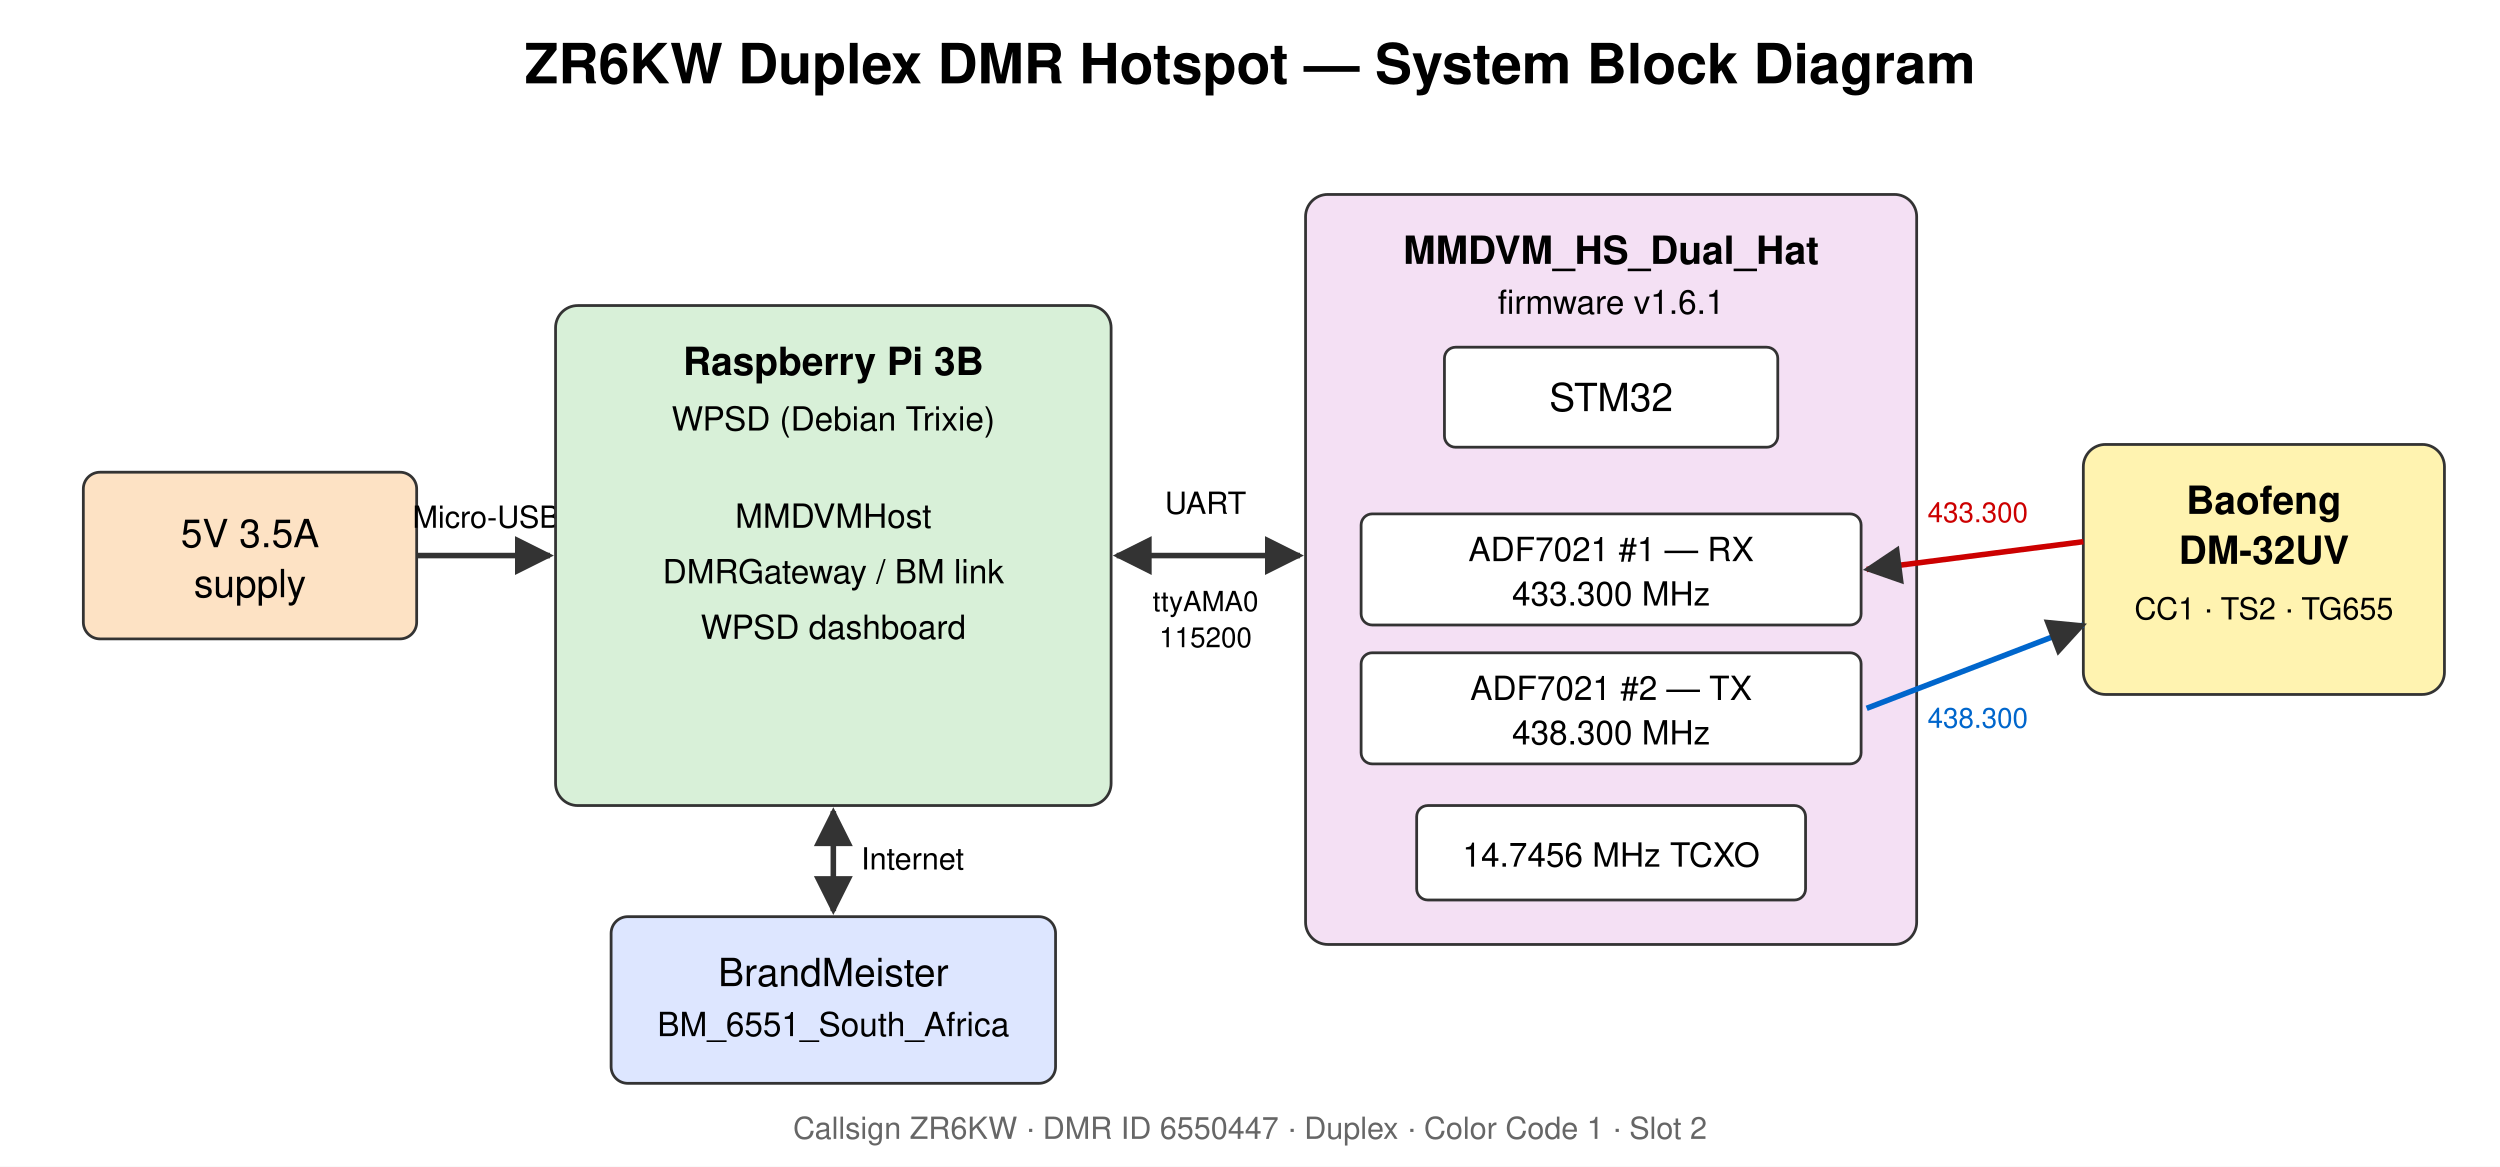
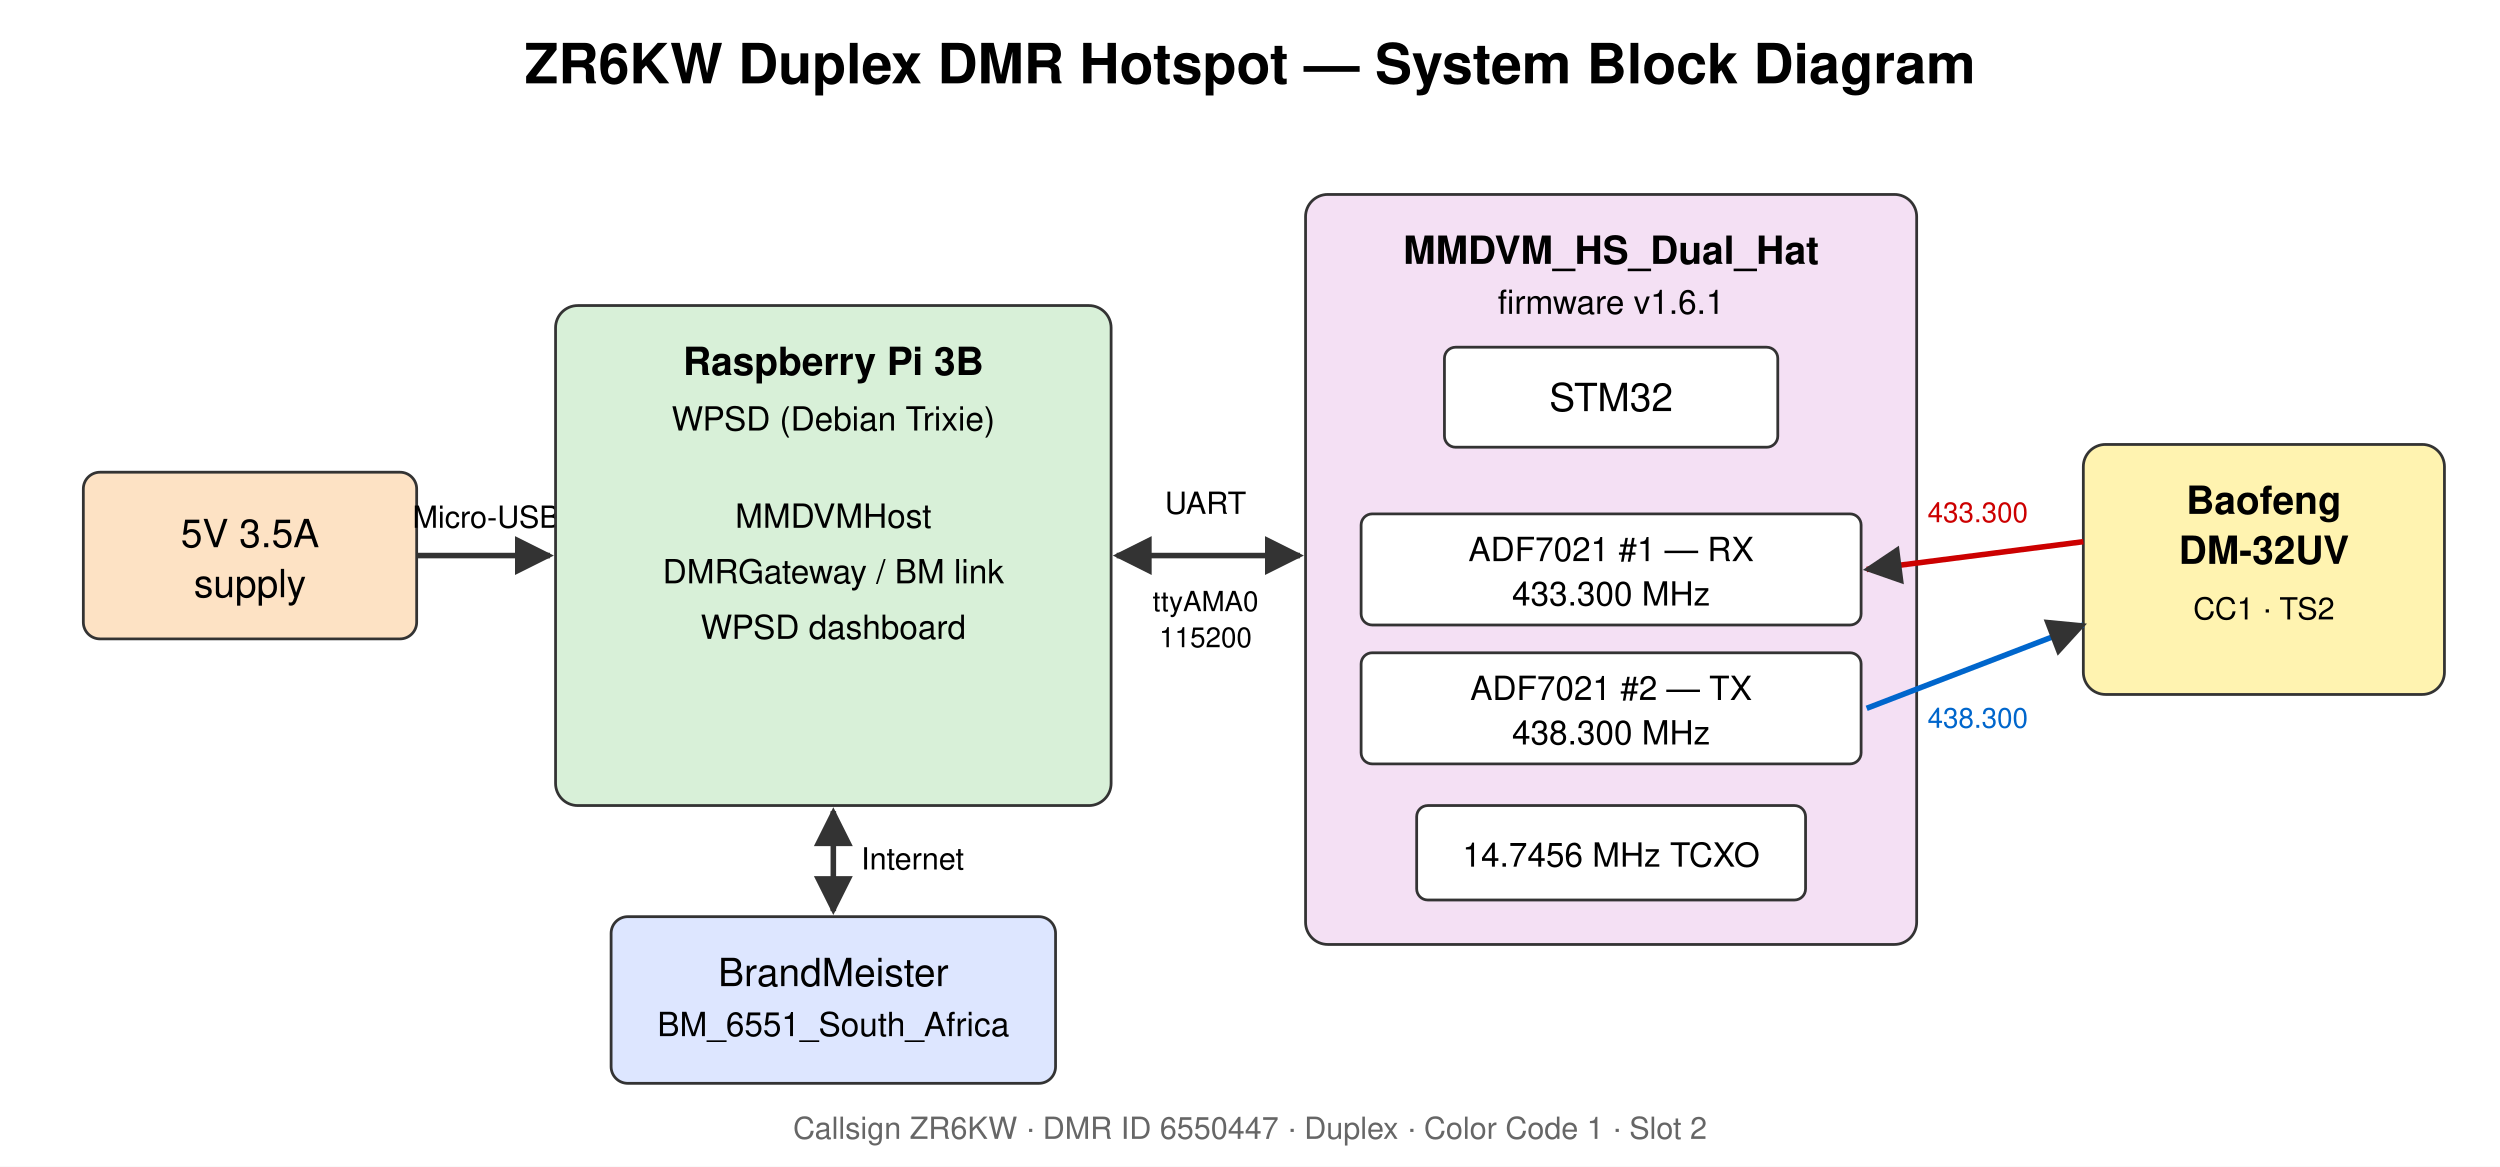
<svg xmlns="http://www.w3.org/2000/svg" viewBox="0 0 900 420" font-family="Helvetica, Arial, sans-serif" font-size="14">
  <defs>
    <marker id="a" viewBox="0 0 10 10" refX="9" refY="5" markerWidth="7" markerHeight="7" orient="auto-start-reverse">
      <path d="M0,0 L10,5 L0,10z" fill="#333" />
    </marker>
  </defs>
  <rect width="900" height="420" fill="#fff" />
  <text x="450" y="30" text-anchor="middle" font-size="20" font-weight="bold">ZR6KW Duplex DMR Hotspot — System Block Diagram</text>
  <rect x="30" y="170" width="120" height="60" rx="6" fill="#fde2c4" stroke="#333" />
  <text x="90" y="197" text-anchor="middle">5V 3.5A</text>
  <text x="90" y="215" text-anchor="middle">supply</text>
  <line x1="150" y1="200" x2="198" y2="200" stroke="#333" stroke-width="2" marker-end="url(#a)" />
  <text x="175" y="190" text-anchor="middle" font-size="11">Micro-USB</text>
  <rect x="200" y="110" width="200" height="180" rx="8" fill="#d8f0d8" stroke="#333" />
  <text x="300" y="135" text-anchor="middle" font-weight="bold">Raspberry Pi 3B</text>
  <text x="300" y="155" text-anchor="middle" font-size="12">WPSD (Debian Trixie)</text>
  <text x="300" y="190" text-anchor="middle" font-size="12">MMDVMHost</text>
  <text x="300" y="210" text-anchor="middle" font-size="12">DMRGateway / BM link</text>
  <text x="300" y="230" text-anchor="middle" font-size="12">WPSD dashboard</text>
  <rect x="220" y="330" width="160" height="60" rx="6" fill="#dde6ff" stroke="#333" />
  <text x="300" y="355" text-anchor="middle">BrandMeister</text>
  <text x="300" y="373" text-anchor="middle" font-size="12">BM_6551_South_Africa</text>
  <line x1="300" y1="292" x2="300" y2="328" stroke="#333" stroke-width="2" marker-end="url(#a)" marker-start="url(#a)" />
  <text x="310" y="313" font-size="11">Internet</text>
  <line x1="402" y1="200" x2="468" y2="200" stroke="#333" stroke-width="2" marker-end="url(#a)" marker-start="url(#a)" />
  <text x="434" y="185" text-anchor="middle" font-size="11">UART</text>
  <text x="434" y="220" text-anchor="middle" font-size="10">ttyAMA0</text>
  <text x="434" y="233" text-anchor="middle" font-size="10">115200</text>
  <rect x="470" y="70" width="220" height="270" rx="8" fill="#f4e0f4" stroke="#333" />
  <text x="580" y="95" text-anchor="middle" font-weight="bold">MMDVM_HS_Dual_Hat</text>
  <text x="580" y="113" text-anchor="middle" font-size="12">firmware v1.6.1</text>
  <rect x="520" y="125" width="120" height="36" rx="4" fill="#fff" stroke="#333" />
  <text x="580" y="148" text-anchor="middle">STM32</text>
  <rect x="490" y="185" width="180" height="40" rx="4" fill="#fff" stroke="#333" />
  <text x="580" y="202" text-anchor="middle" font-size="12">ADF7021 #1 — RX</text>
  <text x="580" y="218" text-anchor="middle" font-size="12">433.300 MHz</text>
  <rect x="490" y="235" width="180" height="40" rx="4" fill="#fff" stroke="#333" />
  <text x="580" y="252" text-anchor="middle" font-size="12">ADF7021 #2 — TX</text>
  <text x="580" y="268" text-anchor="middle" font-size="12">438.300 MHz</text>
  <rect x="510" y="290" width="140" height="34" rx="4" fill="#fff" stroke="#333" />
  <text x="580" y="312" text-anchor="middle" font-size="12">14.7456 MHz TCXO</text>
  <rect x="750" y="160" width="130" height="90" rx="8" fill="#fff3b0" stroke="#333" />
  <text x="815" y="185" text-anchor="middle" font-weight="bold">Baofeng</text>
  <text x="815" y="203" text-anchor="middle" font-weight="bold">DM-32UV</text>
-   <text x="815" y="223" text-anchor="middle" font-size="11">CC1 · TS2 · TG655</text>
+   <text x="815" y="223" text-anchor="middle" font-size="11">CC1 · TS2</text>
  <line x1="750" y1="195" x2="672" y2="205" stroke="#c00" stroke-width="2" marker-end="url(#a)" />
  <text x="712" y="188" text-anchor="middle" font-size="10" fill="#c00">433.300</text>
  <line x1="672" y1="255" x2="750" y2="225" stroke="#06c" stroke-width="2" marker-end="url(#a)" />
  <text x="712" y="262" text-anchor="middle" font-size="10" fill="#06c">438.300</text>
  <text x="450" y="410" text-anchor="middle" font-size="11" fill="#666">Callsign ZR6KW · DMR ID 6550447 · Duplex · Color Code 1 · Slot 2</text>
</svg>
